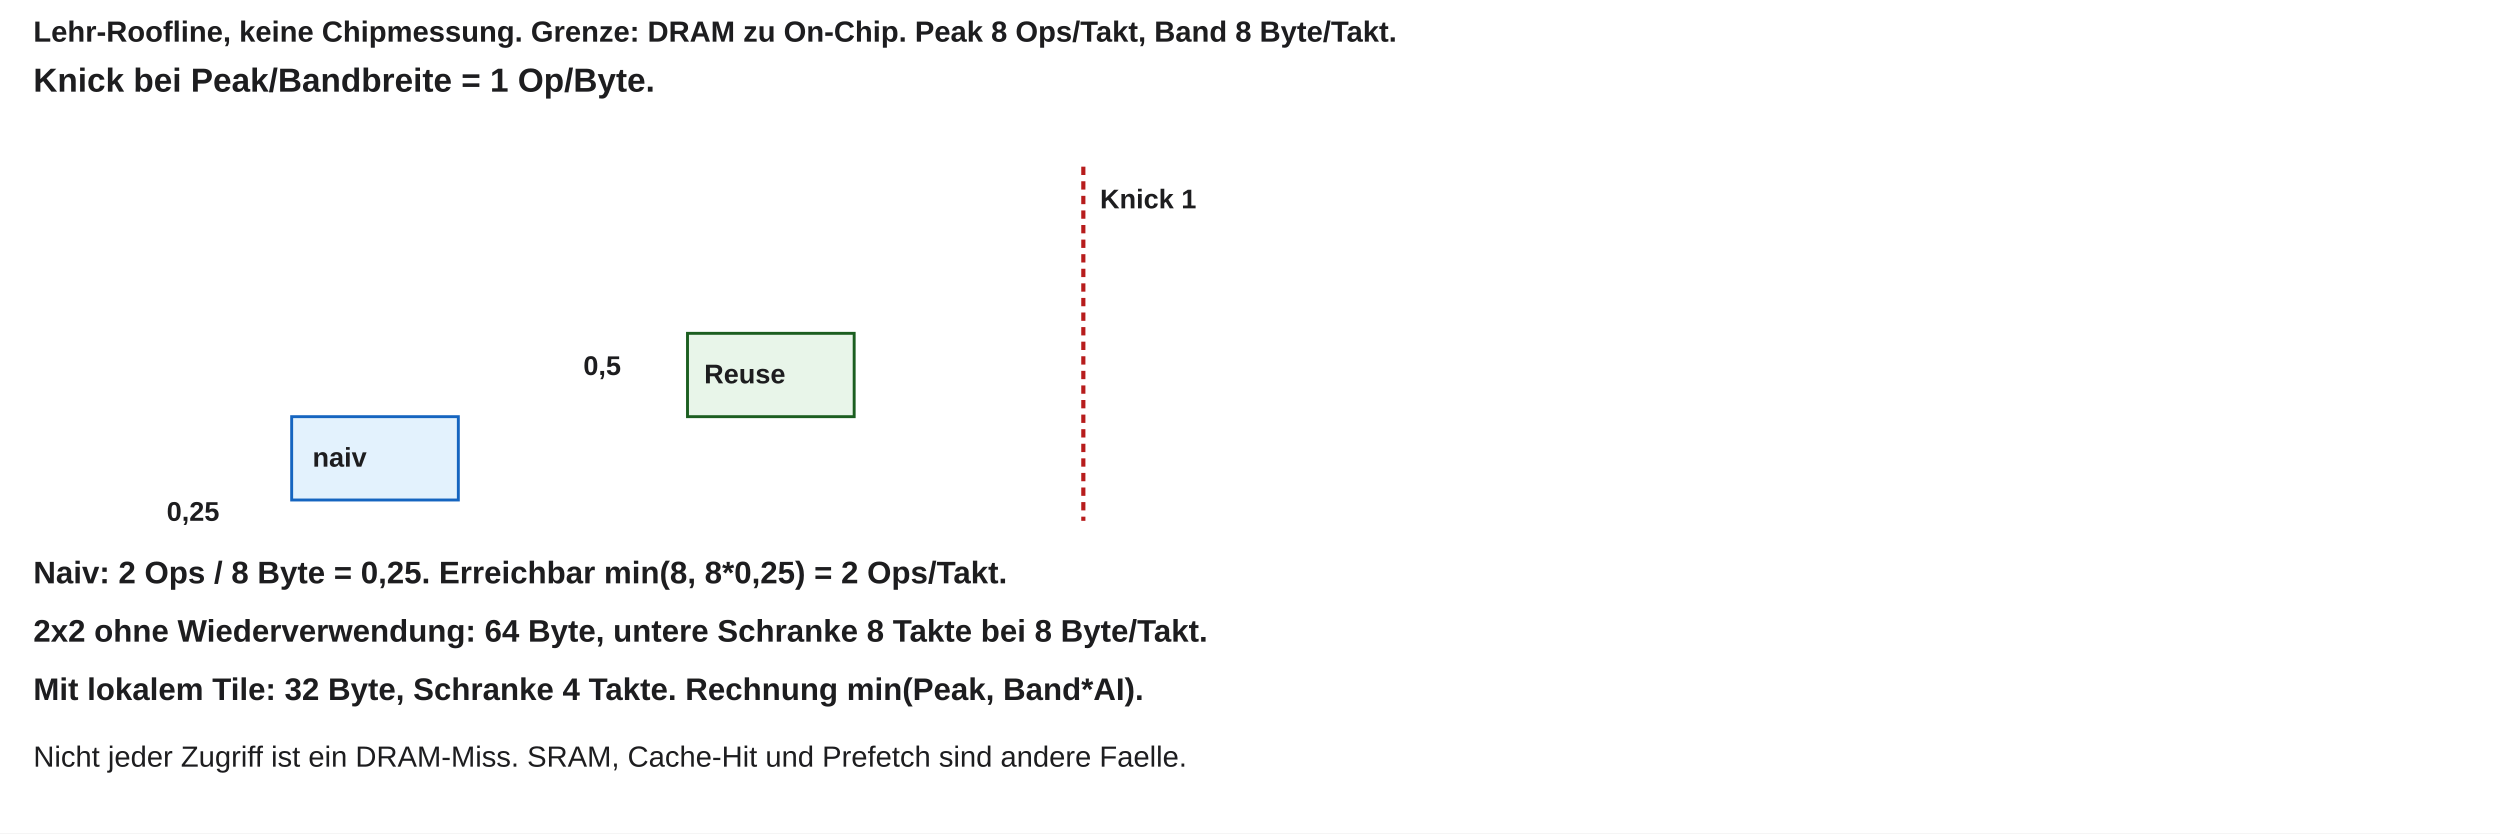
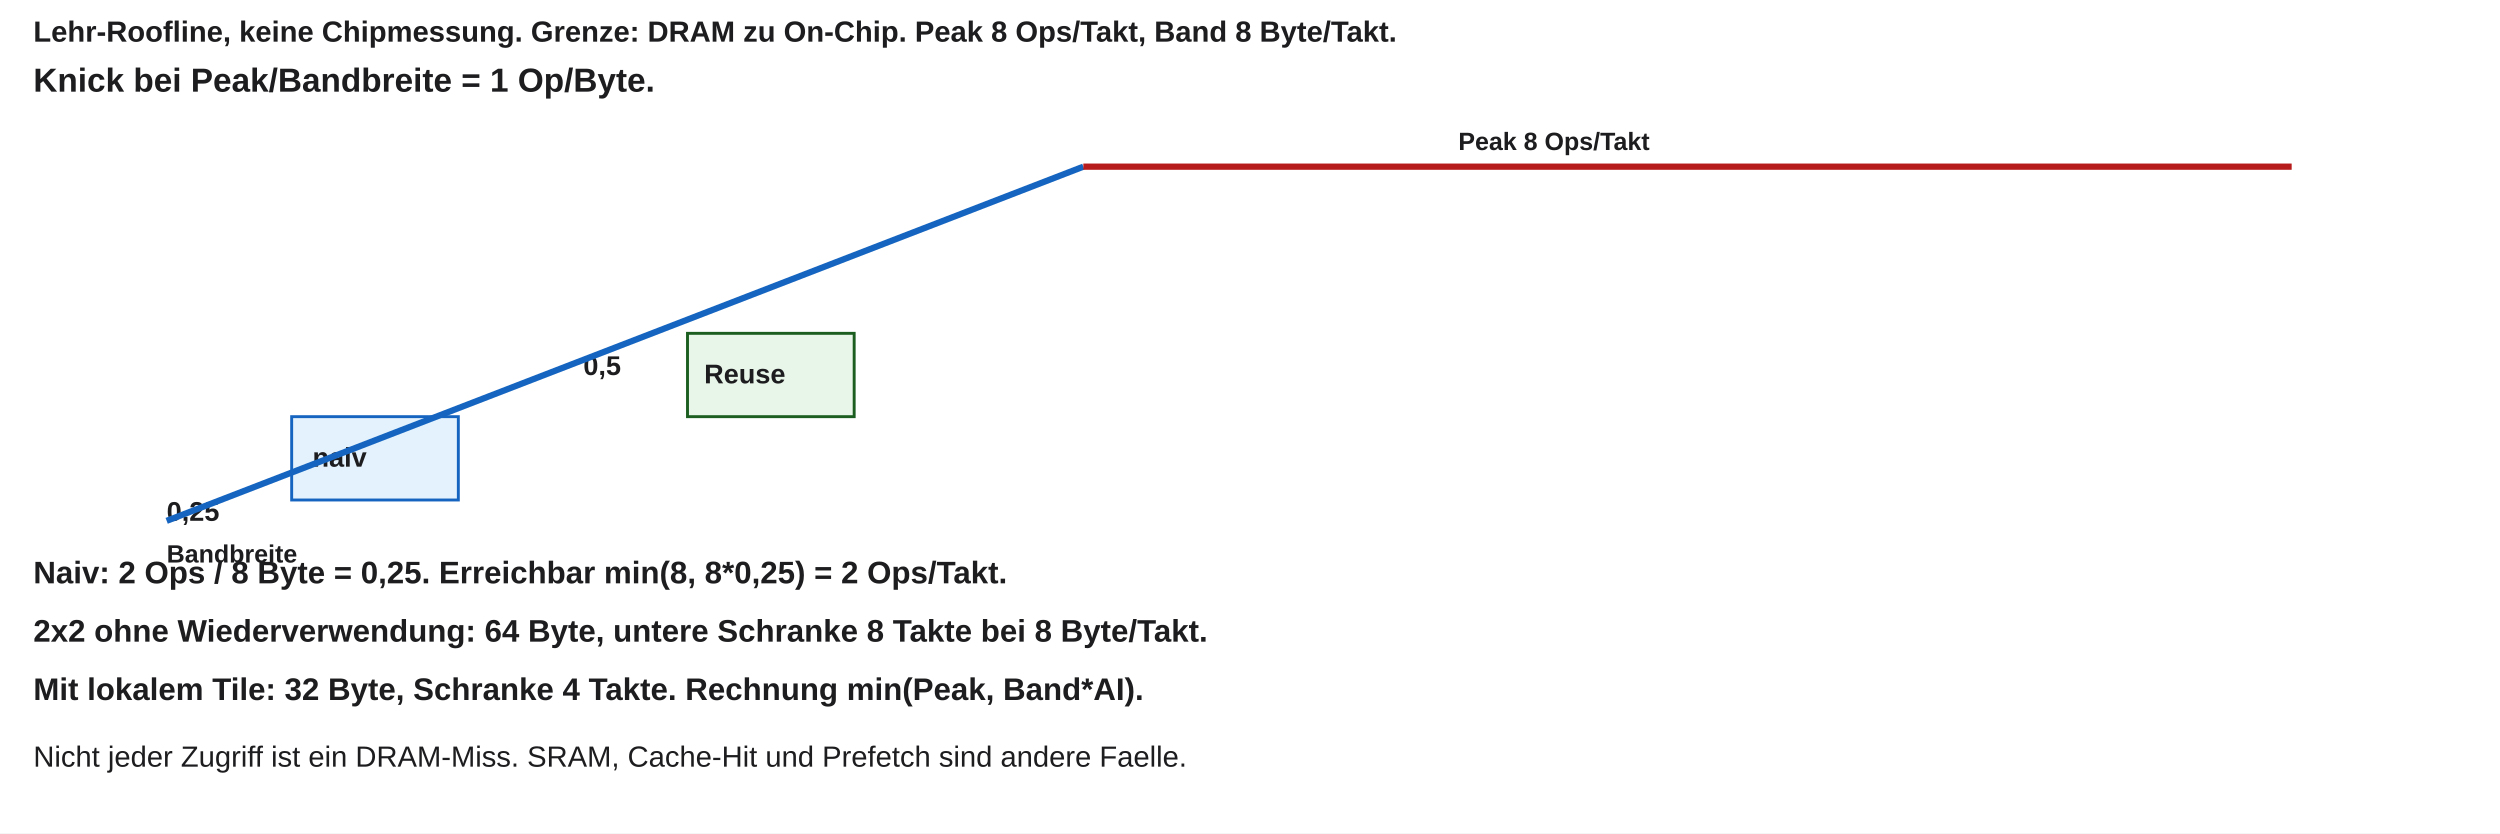
<svg xmlns="http://www.w3.org/2000/svg" viewBox="0 0 1200 400" width="1200" height="400">
  <rect width="1200" height="400" fill="#fff" />
  <style>text{font-family:Arial,Helvetica,sans-serif;fill:#1D1D1F}</style>
  <text x="16" y="20" font-size="14" font-weight="600" fill="#1D1D1F" text-anchor="start">Lehr-Roofline, keine Chipmessung. Grenze: DRAM zu On-Chip. Peak 8 Ops/Takt, Band 8 Byte/Takt.</text>
  <text x="16" y="44" font-size="16" font-weight="600" fill="#6A1B9A" text-anchor="start">Knick bei Peak/Bandbreite = 1 Op/Byte.</text>
  <text x="80" y="250" font-size="13" font-weight="600" fill="#1565C0" text-anchor="start">0,25</text>
  <rect x="140" y="200" width="80" height="40" fill="#E3F2FD" stroke="#1565C0" stroke-width="1.4" />
  <text x="150" y="224" font-size="13" font-weight="600" fill="#1565C0" text-anchor="start">naiv</text>
  <text x="280" y="180" font-size="13" font-weight="600" fill="#1B5E20" text-anchor="start">0,5</text>
  <rect x="330" y="160" width="80" height="40" fill="#E8F5E9" stroke="#1B5E20" stroke-width="1.4" />
  <text x="338" y="184" font-size="13" font-weight="600" fill="#1B5E20" text-anchor="start">Reuse</text>
-   <line x1="520" y1="80" x2="520" y2="250" stroke="#B71C1C" stroke-width="2" stroke-dasharray="4 3" />
-   <text x="528" y="100" font-size="13" font-weight="600" fill="#B71C1C" text-anchor="start">Knick 1</text>
+   <line x1="80" y1="250" x2="520" y2="80" stroke="#1565C0" stroke-width="3" />
+   <line x1="520" y1="80" x2="1100" y2="80" stroke="#B71C1C" stroke-width="3" />
+   <text x="80" y="270" font-size="12" font-weight="600" fill="#1565C0" text-anchor="start">Bandbreite</text>
+   <text x="700" y="72" font-size="12" font-weight="600" fill="#B71C1C" text-anchor="start">Peak 8 Ops/Takt</text>
  <text x="16" y="280" font-size="15" font-weight="600" fill="#1D1D1F" text-anchor="start">Naiv: 2 Ops / 8 Byte = 0,25. Erreichbar min(8, 8*0,25) = 2 Ops/Takt.</text>
  <text x="16" y="308" font-size="15" font-weight="600" fill="#1D1D1F" text-anchor="start">2x2 ohne Wiederverwendung: 64 Byte, untere Schranke 8 Takte bei 8 Byte/Takt.</text>
  <text x="16" y="336" font-size="15" font-weight="600" fill="#1B5E20" text-anchor="start">Mit lokalem Tile: 32 Byte, Schranke 4 Takte. Rechnung min(Peak, Band*AI).</text>
  <text x="16" y="368" font-size="14" font-weight="400" fill="#5F6368" text-anchor="start">Nicht jeder Zugriff ist ein DRAM-Miss. SRAM, Cache-Hit und Prefetch sind andere Faelle.</text>
</svg>
